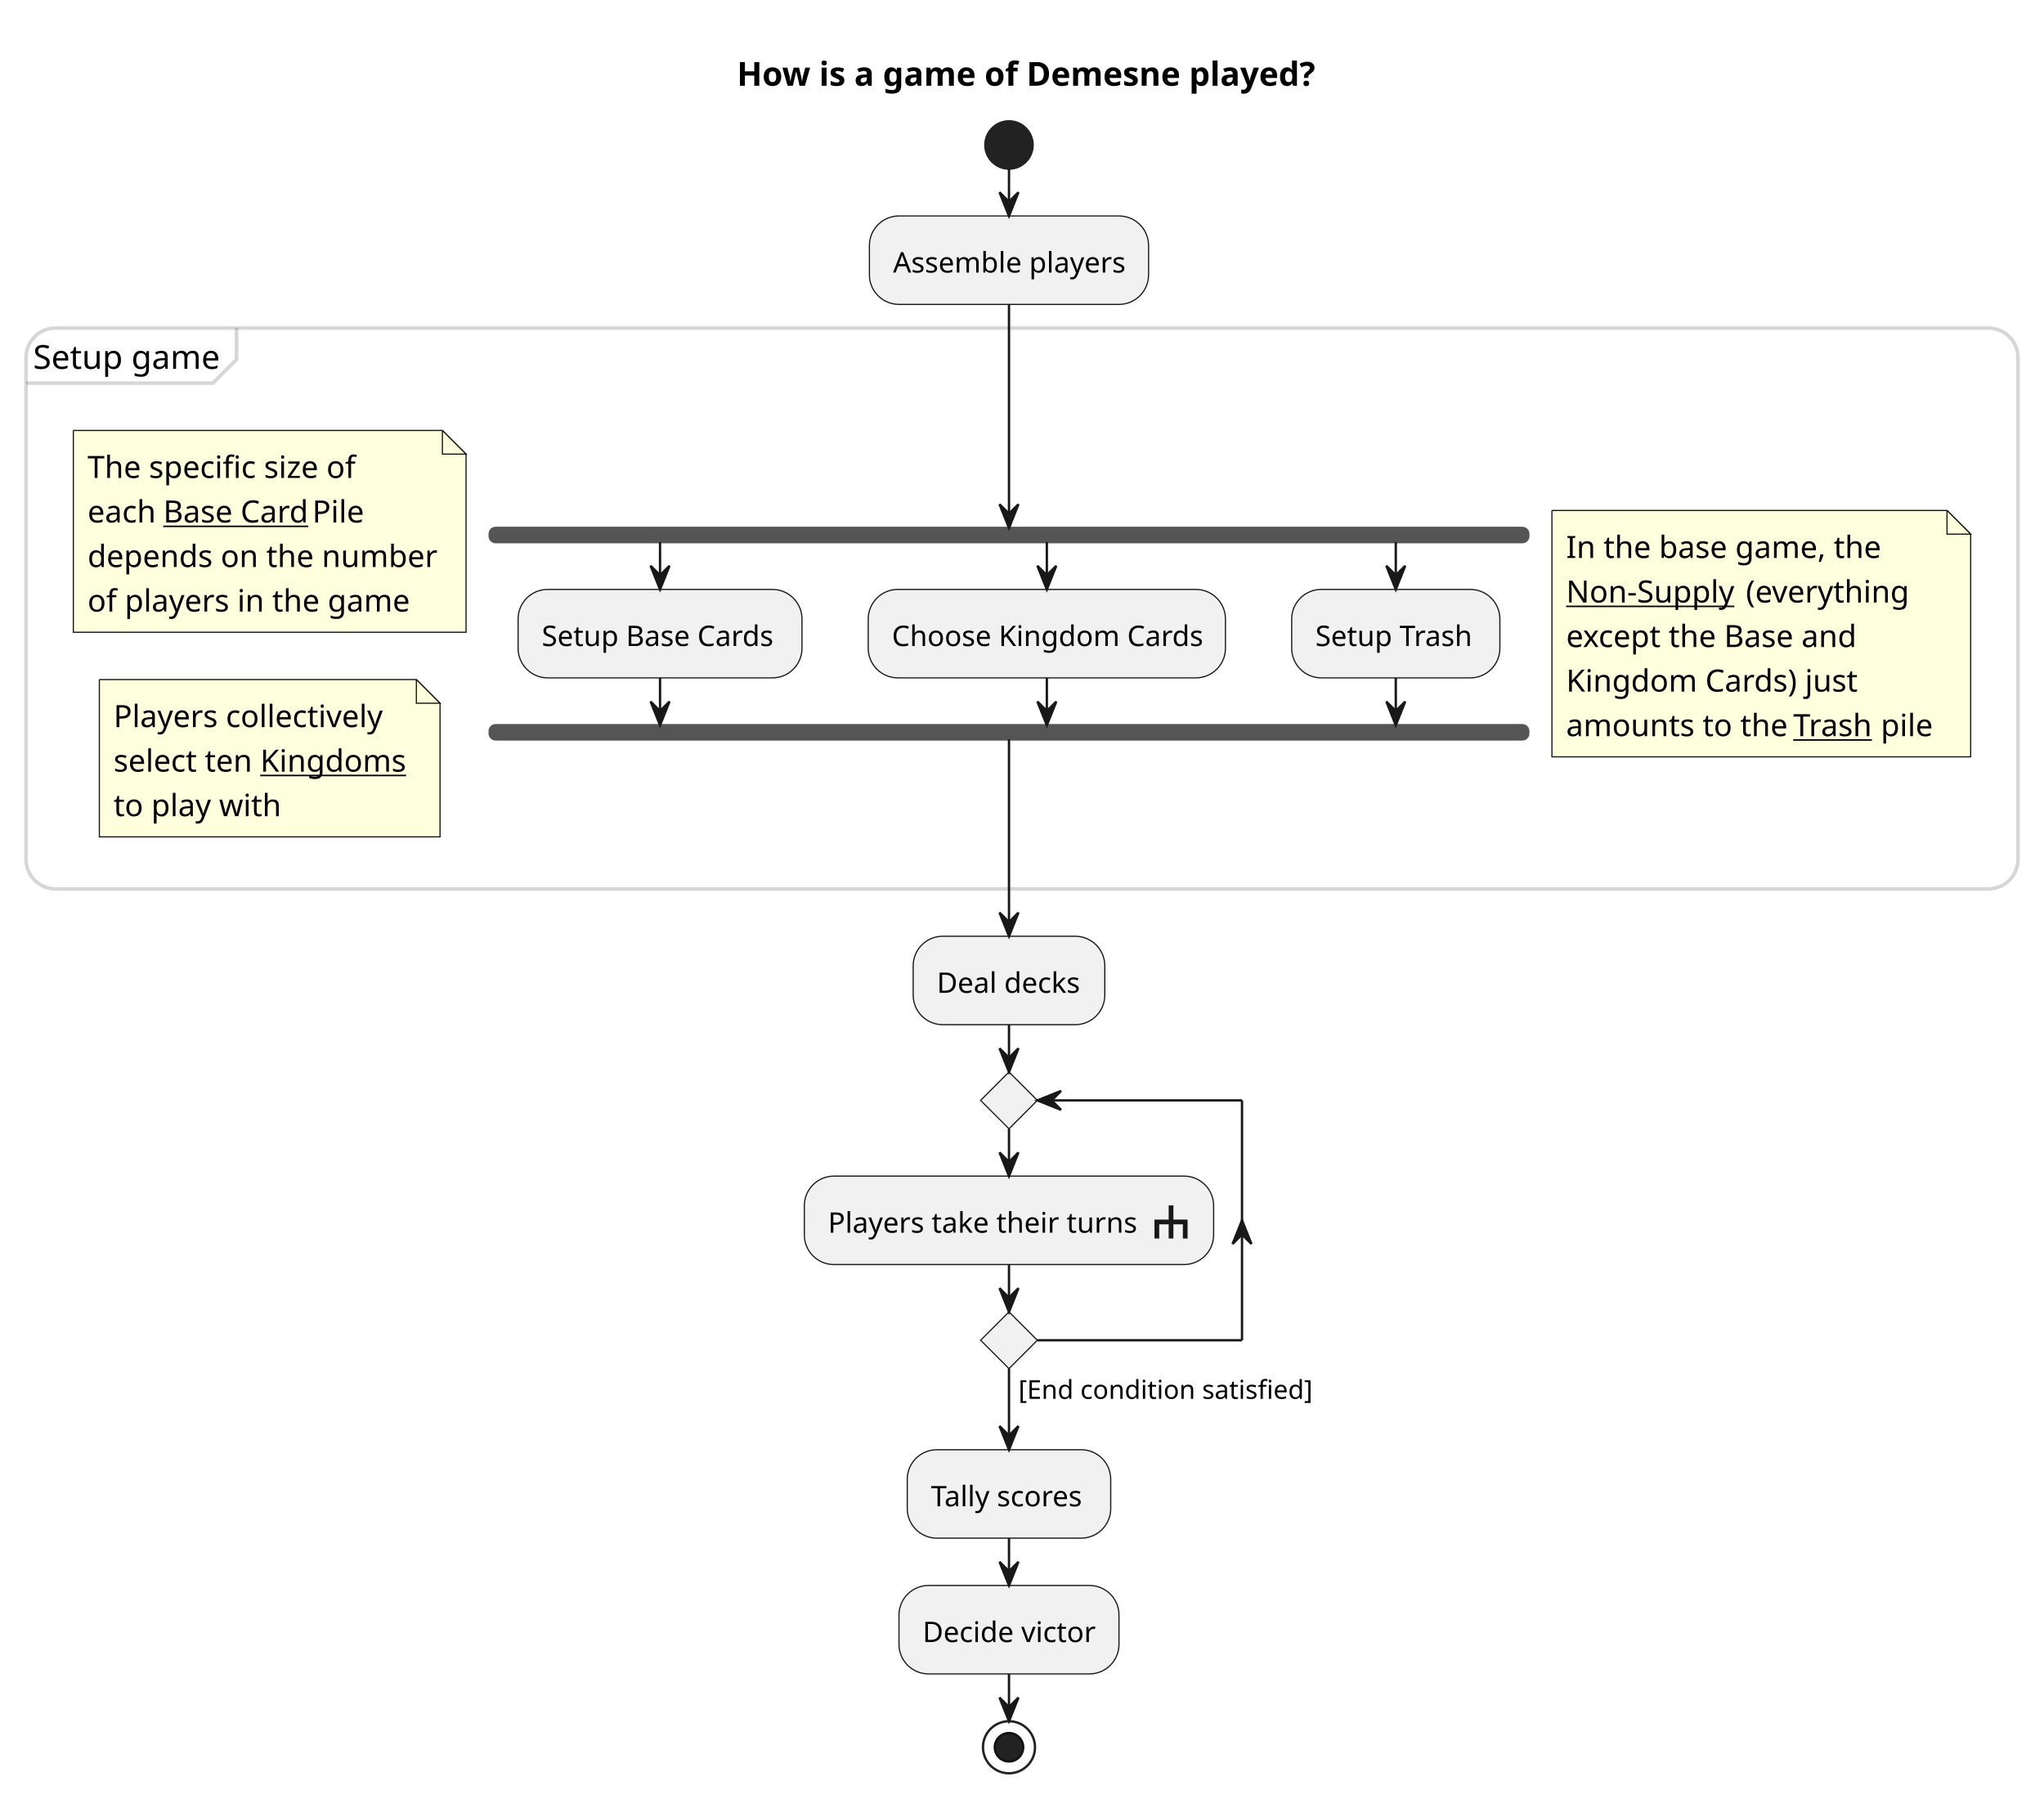
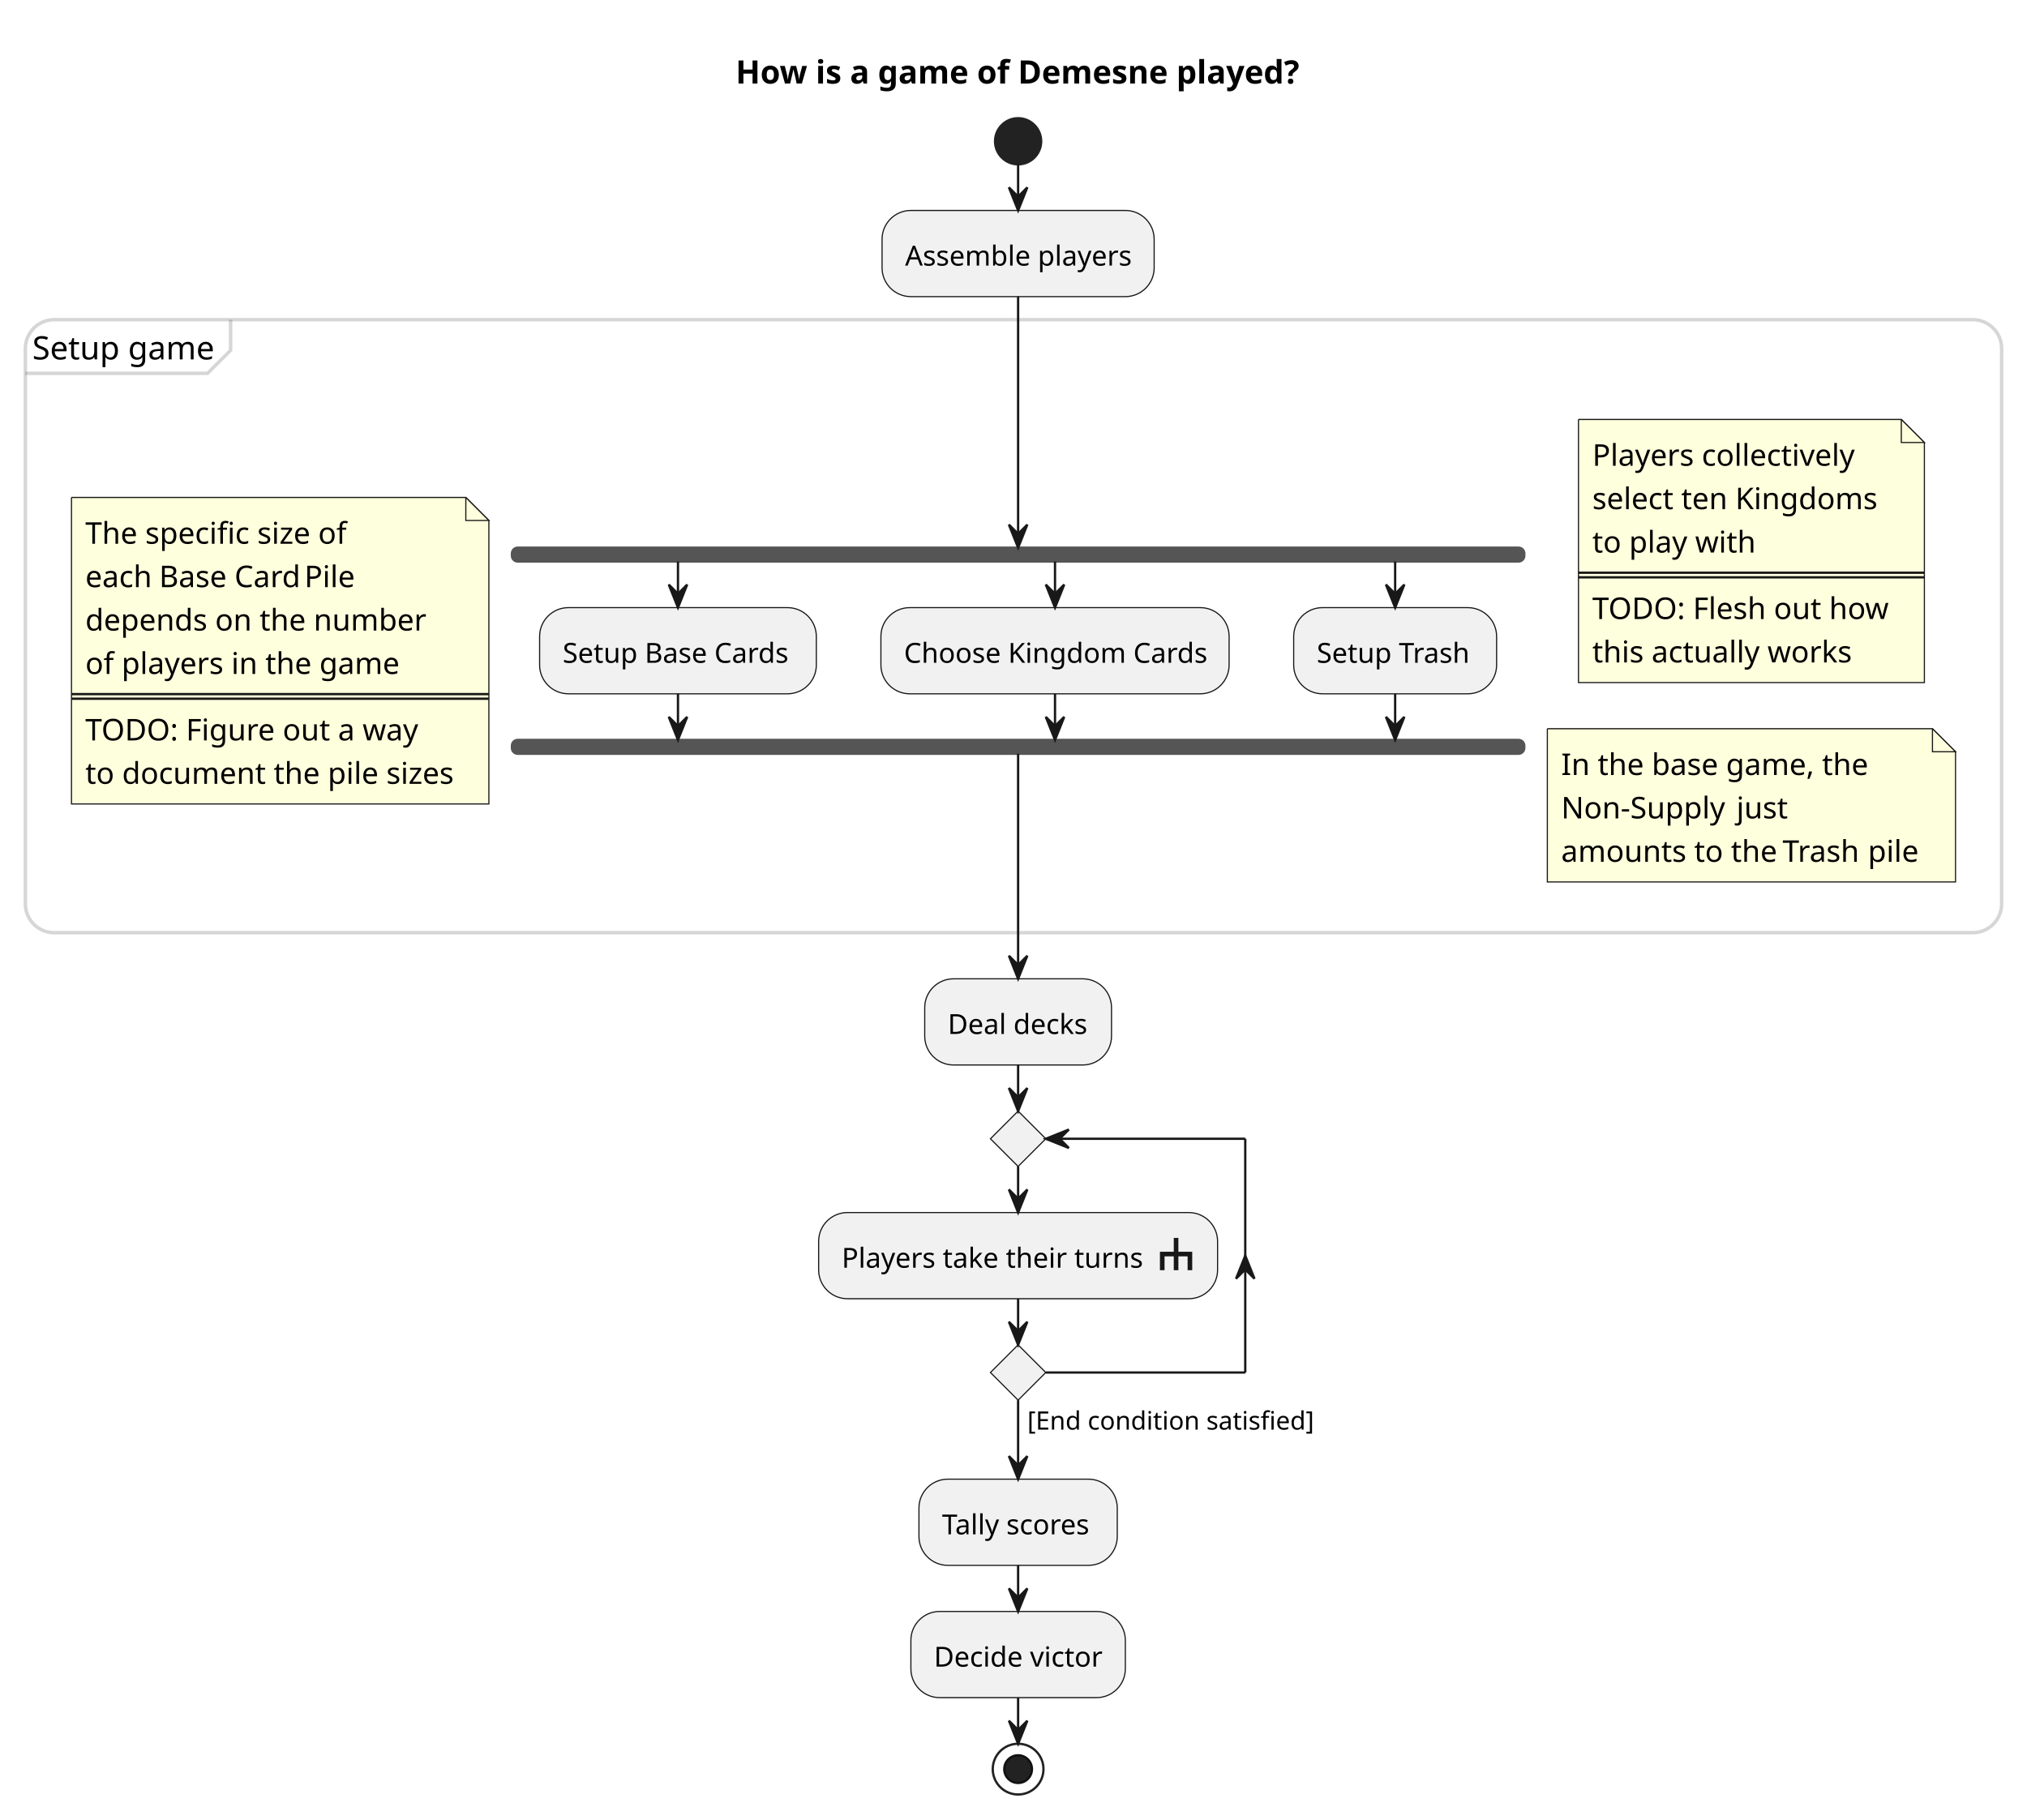
- <svg xmlns="http://www.w3.org/2000/svg" xmlns:xlink="http://www.w3.org/1999/xlink" contentStyleType="text/css" height="760px" preserveAspectRatio="none" style="width:864px;height:760px;background:#FFFFFF;" version="1.1" viewBox="0 0 864 760" width="864px" zoomAndPan="magnify">
+ <svg xmlns="http://www.w3.org/2000/svg" xmlns:xlink="http://www.w3.org/1999/xlink" contentStyleType="text/css" height="789px" preserveAspectRatio="none" style="width:879px;height:789px;background:#FFFFFF;" version="1.1" viewBox="0 0 879 789" width="879px" zoomAndPan="magnify">
  <defs />
  <g>
-     <text fill="#000000" font-family="sans-serif" font-size="14" font-weight="bold" lengthAdjust="spacing" textLength="238" x="311.5" y="36.24">How is a game of Demesne played?</text>
-     <ellipse cx="426.5" cy="61.272" fill="#222222" rx="10" ry="10" style="stroke:#222222;stroke-width:1.0;" />
-     <rect fill="#F1F1F1" height="37.376" rx="12.5" ry="12.5" style="stroke:#181818;stroke-width:0.5;" width="118" x="367.5" y="91.272" />
-     <text fill="#000000" font-family="sans-serif" font-size="12" lengthAdjust="spacing" textLength="98" x="377.5" y="115.192">Assemble players</text>
-     <rect fill="none" height="237.04" rx="12.5" ry="12.5" style="stroke:#33333333;stroke-width:1.5;" width="842" x="11" y="138.648" />
+     <text fill="#000000" font-family="sans-serif" font-size="14" font-weight="bold" lengthAdjust="spacing" textLength="238" x="319" y="36.24">How is a game of Demesne played?</text>
+     <ellipse cx="441.5" cy="61.272" fill="#222222" rx="10" ry="10" style="stroke:#222222;stroke-width:1.0;" />
+     <rect fill="#F1F1F1" height="37.376" rx="12.5" ry="12.5" style="stroke:#181818;stroke-width:0.5;" width="118" x="382.5" y="91.272" />
+     <text fill="#000000" font-family="sans-serif" font-size="12" lengthAdjust="spacing" textLength="98" x="392.5" y="115.192">Assemble players</text>
+     <rect fill="none" height="265.864" rx="12.5" ry="12.5" style="stroke:#33333333;stroke-width:1.5;" width="857" x="11" y="138.648" />
    <path d="M100,138.648 L100,151.92 L90,161.92 L11,161.92 " fill="none" style="stroke:#33333333;stroke-width:1.5;" />
    <text fill="#000000" font-family="sans-serif" font-size="14" lengthAdjust="spacing" textLength="79" x="14" y="155.888">Setup game</text>
-     <path d="M31,181.92 L31,267.216 L197,267.216 L197,191.92 L187,181.92 L31,181.92 " fill="#FEFFDD" style="stroke:#181818;stroke-width:0.5;" />
-     <path d="M187,181.92 L187,191.92 L197,191.92 L187,181.92 " fill="#FEFFDD" style="stroke:#181818;stroke-width:0.5;" />
-     <text fill="#000000" font-family="sans-serif" font-size="13" lengthAdjust="spacing" textLength="114" x="37" y="202">The specific size of</text>
-     <text fill="#000000" font-family="sans-serif" font-size="13" lengthAdjust="spacing" textLength="29" x="37" y="220.824">each</text>
+     <path d="M31,215.744 L31,348.688 L212,348.688 L212,225.744 L202,215.744 L31,215.744 " fill="#FEFFDD" style="stroke:#181818;stroke-width:0.5;" />
+     <path d="M202,215.744 L202,225.744 L212,225.744 L202,215.744 " fill="#FEFFDD" style="stroke:#181818;stroke-width:0.5;" />
+     <text fill="#000000" font-family="sans-serif" font-size="13" lengthAdjust="spacing" textLength="114" x="37" y="235.824">The specific size of</text>
+     <text fill="#000000" font-family="sans-serif" font-size="13" lengthAdjust="spacing" textLength="29" x="37" y="254.648">each</text>
    <a href="base-card-class.svg" target="_top" title="Base Cards" xlink:actuate="onRequest" xlink:href="base-card-class.svg" xlink:show="new" xlink:title="Base Cards" xlink:type="simple">
-       <text fill="#000000" font-family="sans-serif" font-size="13" lengthAdjust="spacing" text-decoration="underline" textLength="60" x="69" y="220.824">Base Card</text>
+       <text fill="#000000" font-family="sans-serif" font-size="13" lengthAdjust="spacing" text-decoration="wavy underline" textLength="60" x="69" y="254.648">Base Card</text>
    </a>
-     <text fill="#000000" font-family="sans-serif" font-size="13" lengthAdjust="spacing" textLength="23" x="132" y="220.824">Pile</text>
-     <text fill="#000000" font-family="sans-serif" font-size="13" lengthAdjust="spacing" textLength="145" x="37" y="239.648">depends on the number</text>
-     <text fill="#000000" font-family="sans-serif" font-size="13" lengthAdjust="spacing" textLength="133" x="37" y="258.472">of players in the game</text>
-     <path d="M42,287.216 L42,353.688 L186,353.688 L186,297.216 L176,287.216 L42,287.216 " fill="#FEFFDD" style="stroke:#181818;stroke-width:0.5;" />
-     <path d="M176,287.216 L176,297.216 L186,297.216 L176,287.216 " fill="#FEFFDD" style="stroke:#181818;stroke-width:0.5;" />
-     <text fill="#000000" font-family="sans-serif" font-size="13" lengthAdjust="spacing" textLength="118" x="48" y="307.296">Players collectively</text>
-     <text fill="#000000" font-family="sans-serif" font-size="13" lengthAdjust="spacing" textLength="59" x="48" y="326.12">select ten</text>
+     <text fill="#000000" font-family="sans-serif" font-size="13" lengthAdjust="spacing" textLength="23" x="132" y="254.648">Pile</text>
+     <text fill="#000000" font-family="sans-serif" font-size="13" lengthAdjust="spacing" textLength="145" x="37" y="273.472">depends on the number</text>
+     <text fill="#000000" font-family="sans-serif" font-size="13" lengthAdjust="spacing" textLength="133" x="37" y="292.296">of players in the game</text>
+     <line style="stroke:#181818;stroke-width:1.0;" x1="31" x2="212" y1="301.04" y2="301.04" />
+     <line style="stroke:#181818;stroke-width:1.0;" x1="31" x2="212" y1="303.04" y2="303.04" />
+     <text fill="#000000" font-family="sans-serif" font-size="13" lengthAdjust="spacing" textLength="143" x="37" y="321.12">TODO: Figure out a way</text>
+     <text fill="#000000" font-family="sans-serif" font-size="13" lengthAdjust="spacing" textLength="160" x="37" y="339.944">to document the pile sizes</text>
+     <path d="M684.5,181.92 L684.5,296.04 L834.5,296.04 L834.5,191.92 L824.5,181.92 L684.5,181.92 " fill="#FEFFDD" style="stroke:#181818;stroke-width:0.5;" />
+     <path d="M824.5,181.92 L824.5,191.92 L834.5,191.92 L824.5,181.92 " fill="#FEFFDD" style="stroke:#181818;stroke-width:0.5;" />
+     <text fill="#000000" font-family="sans-serif" font-size="13" lengthAdjust="spacing" textLength="118" x="690.5" y="202">Players collectively</text>
+     <text fill="#000000" font-family="sans-serif" font-size="13" lengthAdjust="spacing" textLength="59" x="690.5" y="220.824">select ten</text>
    <a href="kingdom-card-class.svg" target="_top" title="Kingdom Cards" xlink:actuate="onRequest" xlink:href="kingdom-card-class.svg" xlink:show="new" xlink:title="Kingdom Cards" xlink:type="simple">
-       <text fill="#000000" font-family="sans-serif" font-size="13" lengthAdjust="spacing" text-decoration="underline" textLength="61" x="110" y="326.12">Kingdoms</text>
+       <text fill="#000000" font-family="sans-serif" font-size="13" lengthAdjust="spacing" text-decoration="wavy underline" textLength="61" x="752.5" y="220.824">Kingdoms</text>
    </a>
-     <text fill="#000000" font-family="sans-serif" font-size="13" lengthAdjust="spacing" textLength="72" x="48" y="344.944">to play with</text>
-     <path d="M656,215.744 L656,319.864 L833,319.864 L833,225.744 L823,215.744 L656,215.744 " fill="#FEFFDD" style="stroke:#181818;stroke-width:0.5;" />
-     <path d="M823,215.744 L823,225.744 L833,225.744 L823,215.744 " fill="#FEFFDD" style="stroke:#181818;stroke-width:0.5;" />
-     <text fill="#000000" font-family="sans-serif" font-size="13" lengthAdjust="spacing" textLength="129" x="662" y="235.824">In the base game, the</text>
+     <text fill="#000000" font-family="sans-serif" font-size="13" lengthAdjust="spacing" textLength="72" x="690.5" y="239.648">to play with</text>
+     <line style="stroke:#181818;stroke-width:1.0;" x1="684.5" x2="834.5" y1="248.392" y2="248.392" />
+     <line style="stroke:#181818;stroke-width:1.0;" x1="684.5" x2="834.5" y1="250.392" y2="250.392" />
+     <text fill="#000000" font-family="sans-serif" font-size="13" lengthAdjust="spacing" textLength="129" x="690.5" y="268.472">TODO: Flesh out how</text>
+     <text fill="#000000" font-family="sans-serif" font-size="13" lengthAdjust="spacing" textLength="114" x="690.5" y="287.296">this actually works</text>
+     <path d="M671,316.04 L671,382.512 L848,382.512 L848,326.04 L838,316.04 L671,316.04 " fill="#FEFFDD" style="stroke:#181818;stroke-width:0.5;" />
+     <path d="M838,316.04 L838,326.04 L848,326.04 L838,316.04 " fill="#FEFFDD" style="stroke:#181818;stroke-width:0.5;" />
+     <text fill="#000000" font-family="sans-serif" font-size="13" lengthAdjust="spacing" textLength="129" x="677" y="336.12">In the base game, the</text>
    <a href="non-supply-class.svg" target="_top" title="Non-Supply" xlink:actuate="onRequest" xlink:href="non-supply-class.svg" xlink:show="new" xlink:title="Non-Supply" xlink:type="simple">
-       <text fill="#000000" font-family="sans-serif" font-size="13" lengthAdjust="spacing" text-decoration="underline" textLength="73" x="662" y="254.648">Non-Supply</text>
+       <text fill="#000000" font-family="sans-serif" font-size="13" lengthAdjust="spacing" text-decoration="wavy underline" textLength="73" x="677" y="354.944">Non-Supply</text>
    </a>
-     <text fill="#000000" font-family="sans-serif" font-size="13" lengthAdjust="spacing" textLength="69" x="738" y="254.648">(everything</text>
-     <text fill="#000000" font-family="sans-serif" font-size="13" lengthAdjust="spacing" textLength="121" x="662" y="273.472">except the Base and</text>
-     <text fill="#000000" font-family="sans-serif" font-size="13" lengthAdjust="spacing" textLength="122" x="662" y="292.296">Kingdom Cards) just</text>
-     <text fill="#000000" font-family="sans-serif" font-size="13" lengthAdjust="spacing" textLength="93" x="662" y="311.12">amounts to the</text>
+     <text fill="#000000" font-family="sans-serif" font-size="13" lengthAdjust="spacing" textLength="23" x="753" y="354.944">just</text>
+     <text fill="#000000" font-family="sans-serif" font-size="13" lengthAdjust="spacing" textLength="93" x="677" y="373.768">amounts to the</text>
    <a href="trash-pile-class.svg" target="_top" title="Trash" xlink:actuate="onRequest" xlink:href="trash-pile-class.svg" xlink:show="new" xlink:title="Trash" xlink:type="simple">
-       <text fill="#000000" font-family="sans-serif" font-size="13" lengthAdjust="spacing" text-decoration="underline" textLength="34" x="758" y="311.12">Trash</text>
+       <text fill="#000000" font-family="sans-serif" font-size="13" lengthAdjust="spacing" text-decoration="wavy underline" textLength="34" x="773" y="373.768">Trash</text>
    </a>
-     <text fill="#000000" font-family="sans-serif" font-size="13" lengthAdjust="spacing" textLength="23" x="795" y="311.12">pile</text>
-     <rect fill="#555555" height="6" rx="2.5" ry="2.5" style="stroke:#555555;stroke-width:1.0;" width="439" x="207" y="223.116" />
-     <rect fill="#F1F1F1" height="37.376" rx="12.5" ry="12.5" style="stroke:#181818;stroke-width:0.5;" width="120" x="219" y="249.116" />
-     <text fill="#000000" font-family="sans-serif" font-size="12" lengthAdjust="spacing" textLength="100" x="229" y="273.036">Setup Base Cards</text>
-     <rect fill="#F1F1F1" height="37.376" rx="12.5" ry="12.5" style="stroke:#181818;stroke-width:0.5;" width="151" x="367" y="249.116" />
-     <text fill="#000000" font-family="sans-serif" font-size="12" lengthAdjust="spacing" textLength="131" x="377" y="273.036">Choose Kingdom Cards</text>
-     <rect fill="#F1F1F1" height="37.376" rx="12.5" ry="12.5" style="stroke:#181818;stroke-width:0.5;" width="88" x="546" y="249.116" />
-     <text fill="#000000" font-family="sans-serif" font-size="12" lengthAdjust="spacing" textLength="68" x="556" y="273.036">Setup Trash</text>
-     <rect fill="#555555" height="6" rx="2.5" ry="2.5" style="stroke:#555555;stroke-width:1.0;" width="439" x="207" y="306.492" />
-     <rect fill="#F1F1F1" height="37.376" rx="12.5" ry="12.5" style="stroke:#181818;stroke-width:0.5;" width="81" x="386" y="395.688" />
-     <text fill="#000000" font-family="sans-serif" font-size="12" lengthAdjust="spacing" textLength="61" x="396" y="419.608">Deal decks</text>
-     <rect fill="#F1F1F1" height="37.376" rx="12.5" ry="12.5" style="stroke:#181818;stroke-width:0.5;" width="173" x="340" y="497.064" />
-     <text fill="#000000" font-family="sans-serif" font-size="12" lengthAdjust="spacing" textLength="134" x="350" y="520.984">Players take their turns</text>
+     <text fill="#000000" font-family="sans-serif" font-size="13" lengthAdjust="spacing" textLength="23" x="810" y="373.768">pile</text>
+     <rect fill="#555555" height="6" rx="2.5" ry="2.5" style="stroke:#555555;stroke-width:1.0;" width="439" x="222" y="237.528" />
+     <rect fill="#F1F1F1" height="37.376" rx="12.5" ry="12.5" style="stroke:#181818;stroke-width:0.5;" width="120" x="234" y="263.528" />
+     <text fill="#000000" font-family="sans-serif" font-size="12" lengthAdjust="spacing" textLength="100" x="244" y="287.448">Setup Base Cards</text>
+     <rect fill="#F1F1F1" height="37.376" rx="12.5" ry="12.5" style="stroke:#181818;stroke-width:0.5;" width="151" x="382" y="263.528" />
+     <text fill="#000000" font-family="sans-serif" font-size="12" lengthAdjust="spacing" textLength="131" x="392" y="287.448">Choose Kingdom Cards</text>
+     <rect fill="#F1F1F1" height="37.376" rx="12.5" ry="12.5" style="stroke:#181818;stroke-width:0.5;" width="88" x="561" y="263.528" />
+     <text fill="#000000" font-family="sans-serif" font-size="12" lengthAdjust="spacing" textLength="68" x="571" y="287.448">Setup Trash</text>
+     <rect fill="#555555" height="6" rx="2.5" ry="2.5" style="stroke:#555555;stroke-width:1.0;" width="439" x="222" y="320.904" />
+     <rect fill="#F1F1F1" height="37.376" rx="12.5" ry="12.5" style="stroke:#181818;stroke-width:0.5;" width="81" x="401" y="424.512" />
+     <text fill="#000000" font-family="sans-serif" font-size="12" lengthAdjust="spacing" textLength="61" x="411" y="448.432">Deal decks</text>
+     <rect fill="#F1F1F1" height="37.376" rx="12.5" ry="12.5" style="stroke:#181818;stroke-width:0.5;" width="173" x="355" y="525.888" />
    <a href="turn-activity.svg" target="_top" title="How is a turn played?" xlink:actuate="onRequest" xlink:href="turn-activity.svg" xlink:show="new" xlink:title="How is a turn played?" xlink:type="simple">
-       <path d="M494,509.44 L496,509.44 L496,515.44 L502,515.44 L502,523.44 L500,523.44 L500,517.44 L496,517.44 L496,523.44 L494,523.44 L494,517.44 L490,517.44 L490,523.44 L488,523.44 L488,515.44 L494,515.44 " fill="#181818" style="stroke:;stroke-width:0.0;stroke-dasharray:;" />
+       <text fill="#000000" font-family="sans-serif" font-size="12" lengthAdjust="spacing" textLength="134" x="365" y="549.808">Players take their turns</text>
    </a>
-     <polygon fill="#F1F1F1" points="426.5,453.064,438.5,465.064,426.5,477.064,414.5,465.064,426.5,453.064" style="stroke:#181818;stroke-width:0.5;" />
-     <polygon fill="#F1F1F1" points="426.5,554.44,426.5,554.44,438.5,566.44,426.5,578.44,426.5,578.44,414.5,566.44,426.5,554.44" style="stroke:#181818;stroke-width:0.5;" />
-     <text fill="#000000" font-family="sans-serif" font-size="11" lengthAdjust="spacing" textLength="126" x="430.5" y="591.2">[End condition satisfied]</text>
-     <rect fill="#F1F1F1" height="37.376" rx="12.5" ry="12.5" style="stroke:#181818;stroke-width:0.5;" width="86" x="383.5" y="612.7" />
-     <text fill="#000000" font-family="sans-serif" font-size="12" lengthAdjust="spacing" textLength="66" x="393.5" y="636.62">Tally scores</text>
-     <rect fill="#F1F1F1" height="37.376" rx="12.5" ry="12.5" style="stroke:#181818;stroke-width:0.5;" width="93" x="380" y="670.076" />
-     <text fill="#000000" font-family="sans-serif" font-size="12" lengthAdjust="spacing" textLength="73" x="390" y="693.996">Decide victor</text>
-     <ellipse cx="426.5" cy="738.452" fill="none" rx="11" ry="11" style="stroke:#222222;stroke-width:1.0;" />
-     <ellipse cx="426.5" cy="738.452" fill="#222222" rx="6" ry="6" style="stroke:#111111;stroke-width:1.0;" />
-     <line style="stroke:#181818;stroke-width:1.0;" x1="426.5" x2="426.5" y1="71.272" y2="91.272" />
-     <polygon fill="#181818" points="422.5,81.272,426.5,91.272,430.5,81.272,426.5,85.272" style="stroke:#181818;stroke-width:1.0;" />
-     <line style="stroke:#181818;stroke-width:1.0;" x1="279" x2="279" y1="229.116" y2="249.116" />
-     <polygon fill="#181818" points="275,239.116,279,249.116,283,239.116,279,243.116" style="stroke:#181818;stroke-width:1.0;" />
-     <line style="stroke:#181818;stroke-width:1.0;" x1="442.5" x2="442.5" y1="229.116" y2="249.116" />
-     <polygon fill="#181818" points="438.5,239.116,442.5,249.116,446.5,239.116,442.5,243.116" style="stroke:#181818;stroke-width:1.0;" />
-     <line style="stroke:#181818;stroke-width:1.0;" x1="590" x2="590" y1="229.116" y2="249.116" />
-     <polygon fill="#181818" points="586,239.116,590,249.116,594,239.116,590,243.116" style="stroke:#181818;stroke-width:1.0;" />
-     <line style="stroke:#181818;stroke-width:1.0;" x1="279" x2="279" y1="286.492" y2="306.492" />
-     <polygon fill="#181818" points="275,296.492,279,306.492,283,296.492,279,300.492" style="stroke:#181818;stroke-width:1.0;" />
-     <line style="stroke:#181818;stroke-width:1.0;" x1="442.5" x2="442.5" y1="286.492" y2="306.492" />
-     <polygon fill="#181818" points="438.5,296.492,442.5,306.492,446.5,296.492,442.5,300.492" style="stroke:#181818;stroke-width:1.0;" />
-     <line style="stroke:#181818;stroke-width:1.0;" x1="590" x2="590" y1="286.492" y2="306.492" />
-     <polygon fill="#181818" points="586,296.492,590,306.492,594,296.492,590,300.492" style="stroke:#181818;stroke-width:1.0;" />
-     <line style="stroke:#181818;stroke-width:1.0;" x1="426.5" x2="426.5" y1="128.648" y2="223.116" />
-     <polygon fill="#181818" points="422.5,213.116,426.5,223.116,430.5,213.116,426.5,217.116" style="stroke:#181818;stroke-width:1.0;" />
-     <line style="stroke:#181818;stroke-width:1.0;" x1="426.5" x2="426.5" y1="312.492" y2="395.688" />
-     <polygon fill="#181818" points="422.5,385.688,426.5,395.688,430.5,385.688,426.5,389.688" style="stroke:#181818;stroke-width:1.0;" />
-     <line style="stroke:#181818;stroke-width:1.0;" x1="426.5" x2="426.5" y1="477.064" y2="497.064" />
-     <polygon fill="#181818" points="422.5,487.064,426.5,497.064,430.5,487.064,426.5,491.064" style="stroke:#181818;stroke-width:1.0;" />
-     <line style="stroke:#181818;stroke-width:1.0;" x1="438.5" x2="525" y1="566.44" y2="566.44" />
-     <polygon fill="#181818" points="521,525.752,525,515.752,529,525.752,525,521.752" style="stroke:#181818;stroke-width:1.0;" />
-     <line style="stroke:#181818;stroke-width:1.0;" x1="525" x2="525" y1="465.064" y2="566.44" />
-     <line style="stroke:#181818;stroke-width:1.0;" x1="525" x2="438.5" y1="465.064" y2="465.064" />
-     <polygon fill="#181818" points="448.5,461.064,438.5,465.064,448.5,469.064,444.5,465.064" style="stroke:#181818;stroke-width:1.0;" />
-     <line style="stroke:#181818;stroke-width:1.0;" x1="426.5" x2="426.5" y1="534.44" y2="554.44" />
-     <polygon fill="#181818" points="422.5,544.44,426.5,554.44,430.5,544.44,426.5,548.44" style="stroke:#181818;stroke-width:1.0;" />
-     <line style="stroke:#181818;stroke-width:1.0;" x1="426.5" x2="426.5" y1="433.064" y2="453.064" />
-     <polygon fill="#181818" points="422.5,443.064,426.5,453.064,430.5,443.064,426.5,447.064" style="stroke:#181818;stroke-width:1.0;" />
-     <line style="stroke:#181818;stroke-width:1.0;" x1="426.5" x2="426.5" y1="578.44" y2="612.7" />
-     <polygon fill="#181818" points="422.5,602.7,426.5,612.7,430.5,602.7,426.5,606.7" style="stroke:#181818;stroke-width:1.0;" />
-     <line style="stroke:#181818;stroke-width:1.0;" x1="426.5" x2="426.5" y1="650.076" y2="670.076" />
-     <polygon fill="#181818" points="422.5,660.076,426.5,670.076,430.5,660.076,426.5,664.076" style="stroke:#181818;stroke-width:1.0;" />
-     <line style="stroke:#181818;stroke-width:1.0;" x1="426.5" x2="426.5" y1="707.452" y2="727.452" />
-     <polygon fill="#181818" points="422.5,717.452,426.5,727.452,430.5,717.452,426.5,721.452" style="stroke:#181818;stroke-width:1.0;" />
+     <a href="turn-activity.svg" target="_top" title="How is a turn played?" xlink:actuate="onRequest" xlink:href="turn-activity.svg" xlink:show="new" xlink:title="How is a turn played?" xlink:type="simple">
+       <path d="M509,536.888 L511,536.888 L511,542.888 L517,542.888 L517,550.888 L515,550.888 L515,544.888 L511,544.888 L511,550.888 L509,550.888 L509,544.888 L505,544.888 L505,550.888 L503,550.888 L503,542.888 L509,542.888 " fill="#181818" style="stroke:;stroke-width:0.0;stroke-dasharray:;" />
+     </a>
+     <polygon fill="#F1F1F1" points="441.5,481.888,453.5,493.888,441.5,505.888,429.5,493.888,441.5,481.888" style="stroke:#181818;stroke-width:0.5;" />
+     <polygon fill="#F1F1F1" points="441.5,583.264,441.5,583.264,453.5,595.264,441.5,607.264,441.5,607.264,429.5,595.264,441.5,583.264" style="stroke:#181818;stroke-width:0.5;" />
+     <text fill="#000000" font-family="sans-serif" font-size="11" lengthAdjust="spacing" textLength="126" x="445.5" y="620.024">[End condition satisfied]</text>
+     <rect fill="#F1F1F1" height="37.376" rx="12.5" ry="12.5" style="stroke:#181818;stroke-width:0.5;" width="86" x="398.5" y="641.524" />
+     <text fill="#000000" font-family="sans-serif" font-size="12" lengthAdjust="spacing" textLength="66" x="408.5" y="665.444">Tally scores</text>
+     <rect fill="#F1F1F1" height="37.376" rx="12.5" ry="12.5" style="stroke:#181818;stroke-width:0.5;" width="93" x="395" y="698.9" />
+     <text fill="#000000" font-family="sans-serif" font-size="12" lengthAdjust="spacing" textLength="73" x="405" y="722.82">Decide victor</text>
+     <ellipse cx="441.5" cy="767.277" fill="none" rx="11" ry="11" style="stroke:#222222;stroke-width:1.0;" />
+     <ellipse cx="441.5" cy="767.277" fill="#222222" rx="6" ry="6" style="stroke:#111111;stroke-width:1.0;" />
+     <line style="stroke:#181818;stroke-width:1.0;" x1="441.5" x2="441.5" y1="71.272" y2="91.272" />
+     <polygon fill="#181818" points="437.5,81.272,441.5,91.272,445.5,81.272,441.5,85.272" style="stroke:#181818;stroke-width:1.0;" />
+     <line style="stroke:#181818;stroke-width:1.0;" x1="294" x2="294" y1="243.528" y2="263.528" />
+     <polygon fill="#181818" points="290,253.528,294,263.528,298,253.528,294,257.528" style="stroke:#181818;stroke-width:1.0;" />
+     <line style="stroke:#181818;stroke-width:1.0;" x1="457.5" x2="457.5" y1="243.528" y2="263.528" />
+     <polygon fill="#181818" points="453.5,253.528,457.5,263.528,461.5,253.528,457.5,257.528" style="stroke:#181818;stroke-width:1.0;" />
+     <line style="stroke:#181818;stroke-width:1.0;" x1="605" x2="605" y1="243.528" y2="263.528" />
+     <polygon fill="#181818" points="601,253.528,605,263.528,609,253.528,605,257.528" style="stroke:#181818;stroke-width:1.0;" />
+     <line style="stroke:#181818;stroke-width:1.0;" x1="294" x2="294" y1="300.904" y2="320.904" />
+     <polygon fill="#181818" points="290,310.904,294,320.904,298,310.904,294,314.904" style="stroke:#181818;stroke-width:1.0;" />
+     <line style="stroke:#181818;stroke-width:1.0;" x1="457.5" x2="457.5" y1="300.904" y2="320.904" />
+     <polygon fill="#181818" points="453.5,310.904,457.5,320.904,461.5,310.904,457.5,314.904" style="stroke:#181818;stroke-width:1.0;" />
+     <line style="stroke:#181818;stroke-width:1.0;" x1="605" x2="605" y1="300.904" y2="320.904" />
+     <polygon fill="#181818" points="601,310.904,605,320.904,609,310.904,605,314.904" style="stroke:#181818;stroke-width:1.0;" />
+     <line style="stroke:#181818;stroke-width:1.0;" x1="441.5" x2="441.5" y1="128.648" y2="237.528" />
+     <polygon fill="#181818" points="437.5,227.528,441.5,237.528,445.5,227.528,441.5,231.528" style="stroke:#181818;stroke-width:1.0;" />
+     <line style="stroke:#181818;stroke-width:1.0;" x1="441.5" x2="441.5" y1="326.904" y2="424.512" />
+     <polygon fill="#181818" points="437.5,414.512,441.5,424.512,445.5,414.512,441.5,418.512" style="stroke:#181818;stroke-width:1.0;" />
+     <line style="stroke:#181818;stroke-width:1.0;" x1="441.5" x2="441.5" y1="505.888" y2="525.888" />
+     <polygon fill="#181818" points="437.5,515.888,441.5,525.888,445.5,515.888,441.5,519.888" style="stroke:#181818;stroke-width:1.0;" />
+     <line style="stroke:#181818;stroke-width:1.0;" x1="453.5" x2="540" y1="595.264" y2="595.264" />
+     <polygon fill="#181818" points="536,554.576,540,544.576,544,554.576,540,550.576" style="stroke:#181818;stroke-width:1.0;" />
+     <line style="stroke:#181818;stroke-width:1.0;" x1="540" x2="540" y1="493.888" y2="595.264" />
+     <line style="stroke:#181818;stroke-width:1.0;" x1="540" x2="453.5" y1="493.888" y2="493.888" />
+     <polygon fill="#181818" points="463.5,489.888,453.5,493.888,463.5,497.888,459.5,493.888" style="stroke:#181818;stroke-width:1.0;" />
+     <line style="stroke:#181818;stroke-width:1.0;" x1="441.5" x2="441.5" y1="563.264" y2="583.264" />
+     <polygon fill="#181818" points="437.5,573.264,441.5,583.264,445.5,573.264,441.5,577.264" style="stroke:#181818;stroke-width:1.0;" />
+     <line style="stroke:#181818;stroke-width:1.0;" x1="441.5" x2="441.5" y1="461.888" y2="481.888" />
+     <polygon fill="#181818" points="437.5,471.888,441.5,481.888,445.5,471.888,441.5,475.888" style="stroke:#181818;stroke-width:1.0;" />
+     <line style="stroke:#181818;stroke-width:1.0;" x1="441.5" x2="441.5" y1="607.264" y2="641.524" />
+     <polygon fill="#181818" points="437.5,631.524,441.5,641.524,445.5,631.524,441.5,635.524" style="stroke:#181818;stroke-width:1.0;" />
+     <line style="stroke:#181818;stroke-width:1.0;" x1="441.5" x2="441.5" y1="678.9" y2="698.9" />
+     <polygon fill="#181818" points="437.5,688.9,441.5,698.9,445.5,688.9,441.5,692.9" style="stroke:#181818;stroke-width:1.0;" />
+     <line style="stroke:#181818;stroke-width:1.0;" x1="441.5" x2="441.5" y1="736.277" y2="756.277" />
+     <polygon fill="#181818" points="437.5,746.277,441.5,756.277,445.5,746.277,441.5,750.277" style="stroke:#181818;stroke-width:1.0;" />
  </g>
</svg>
